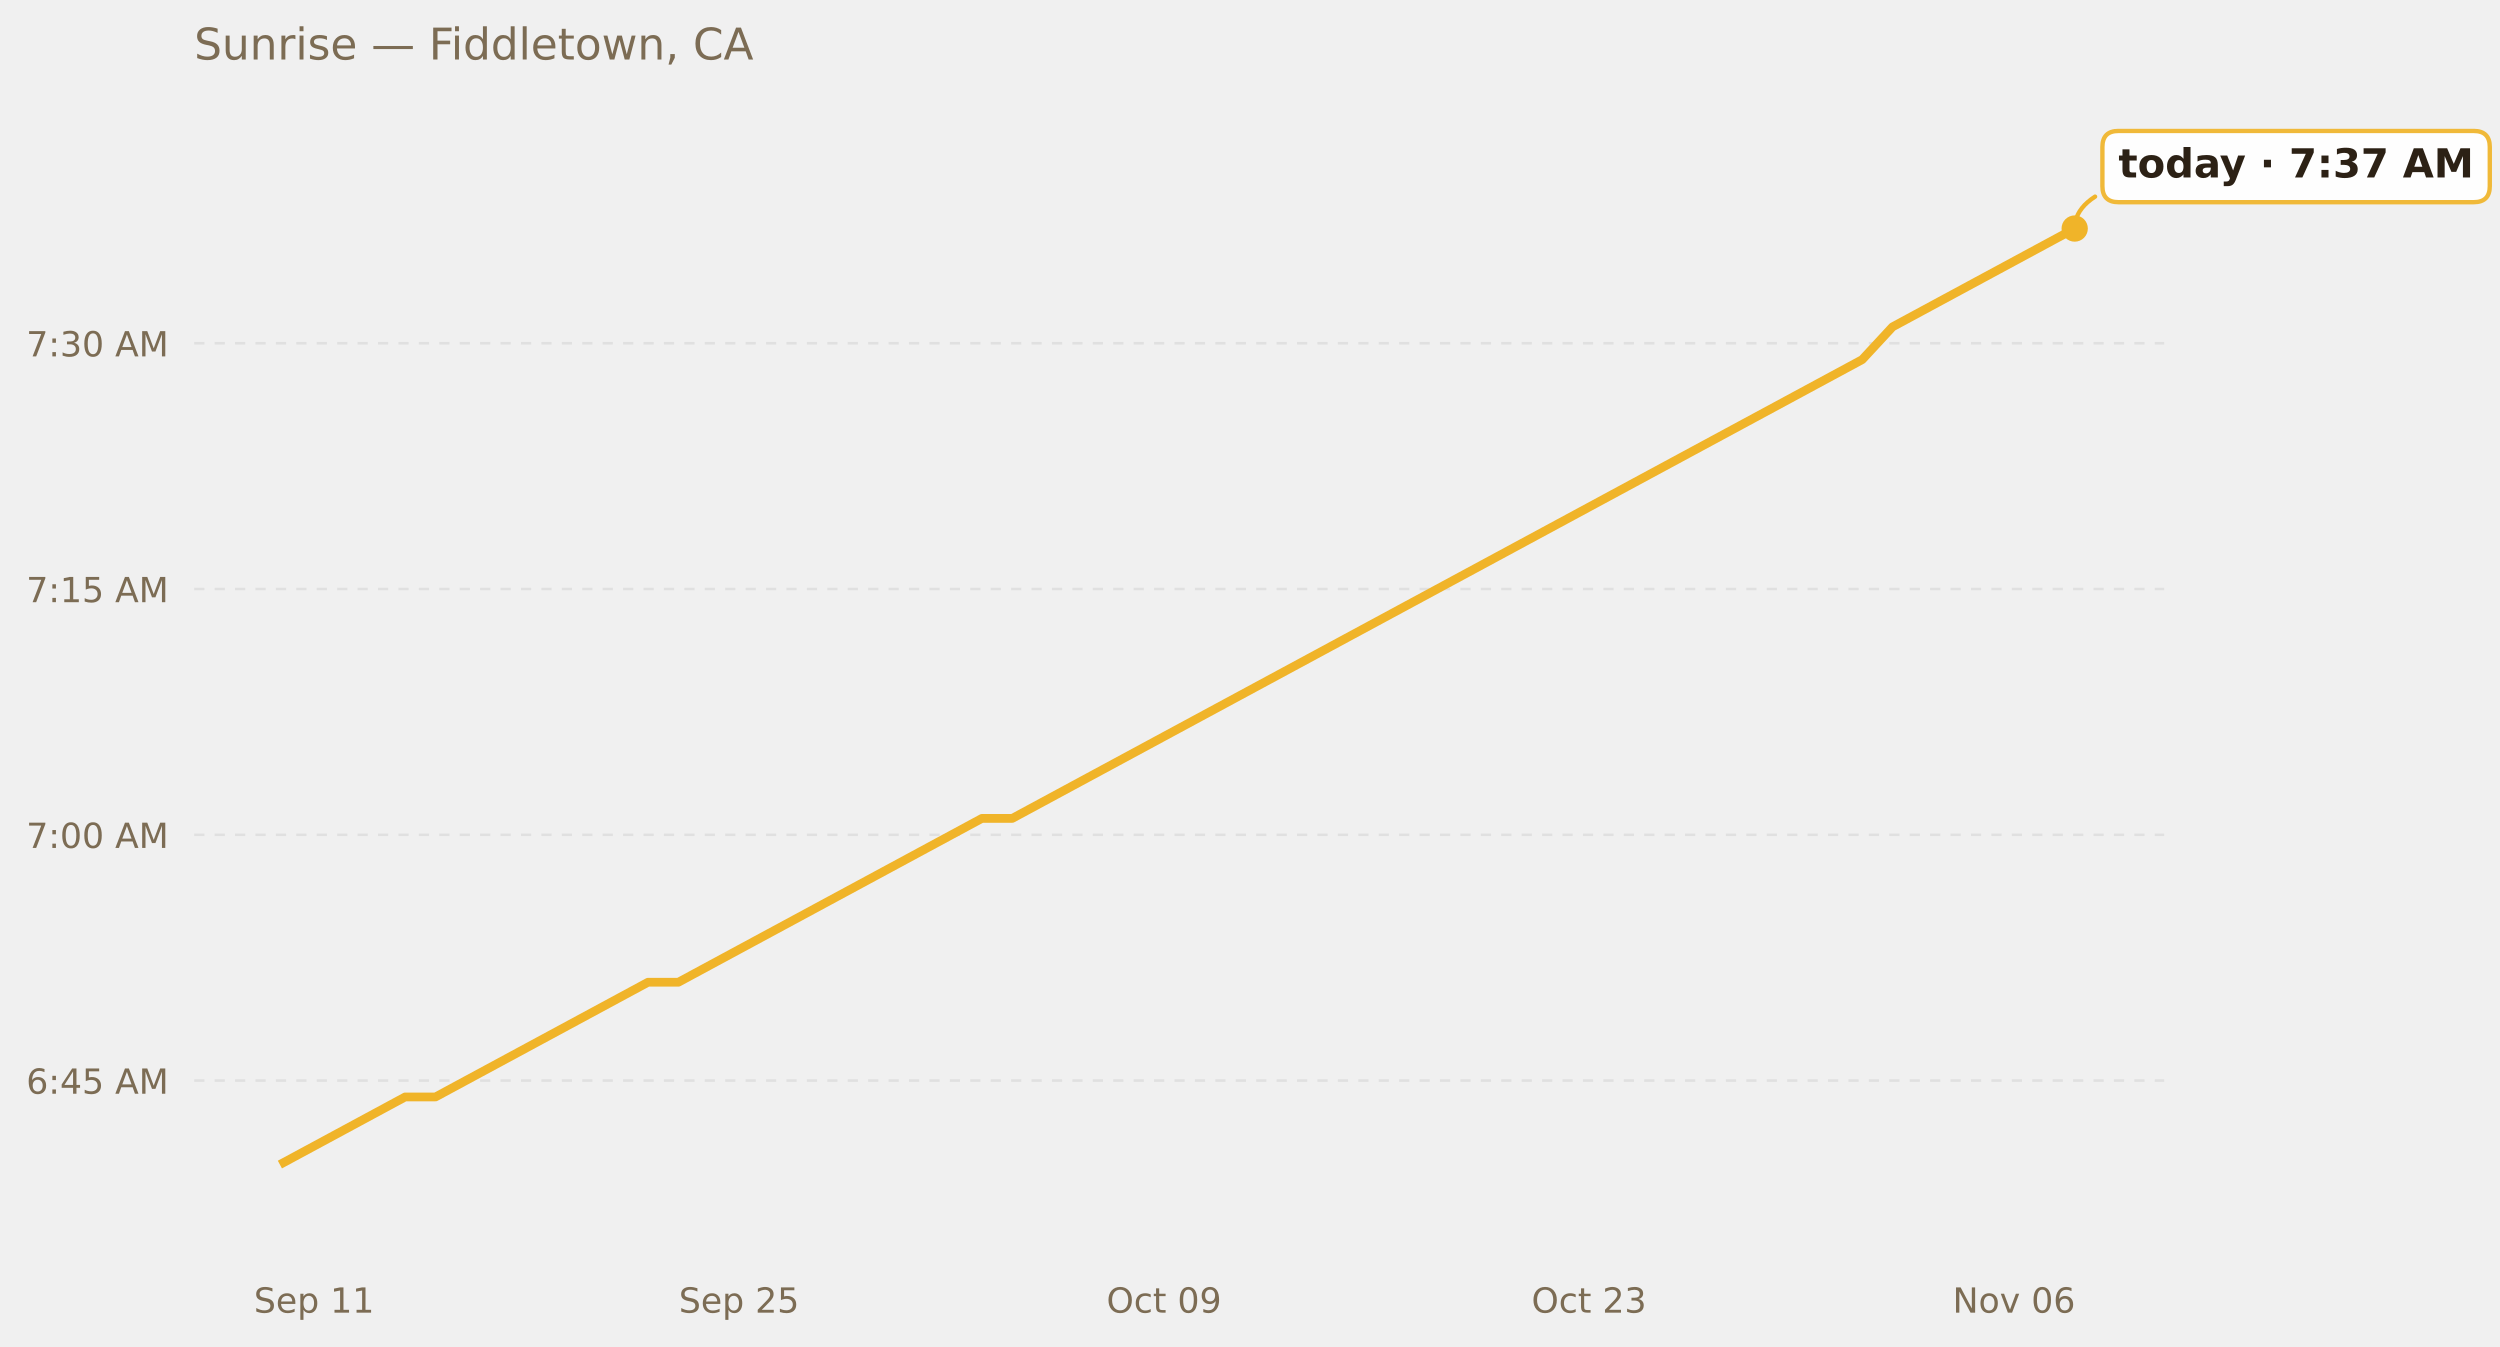
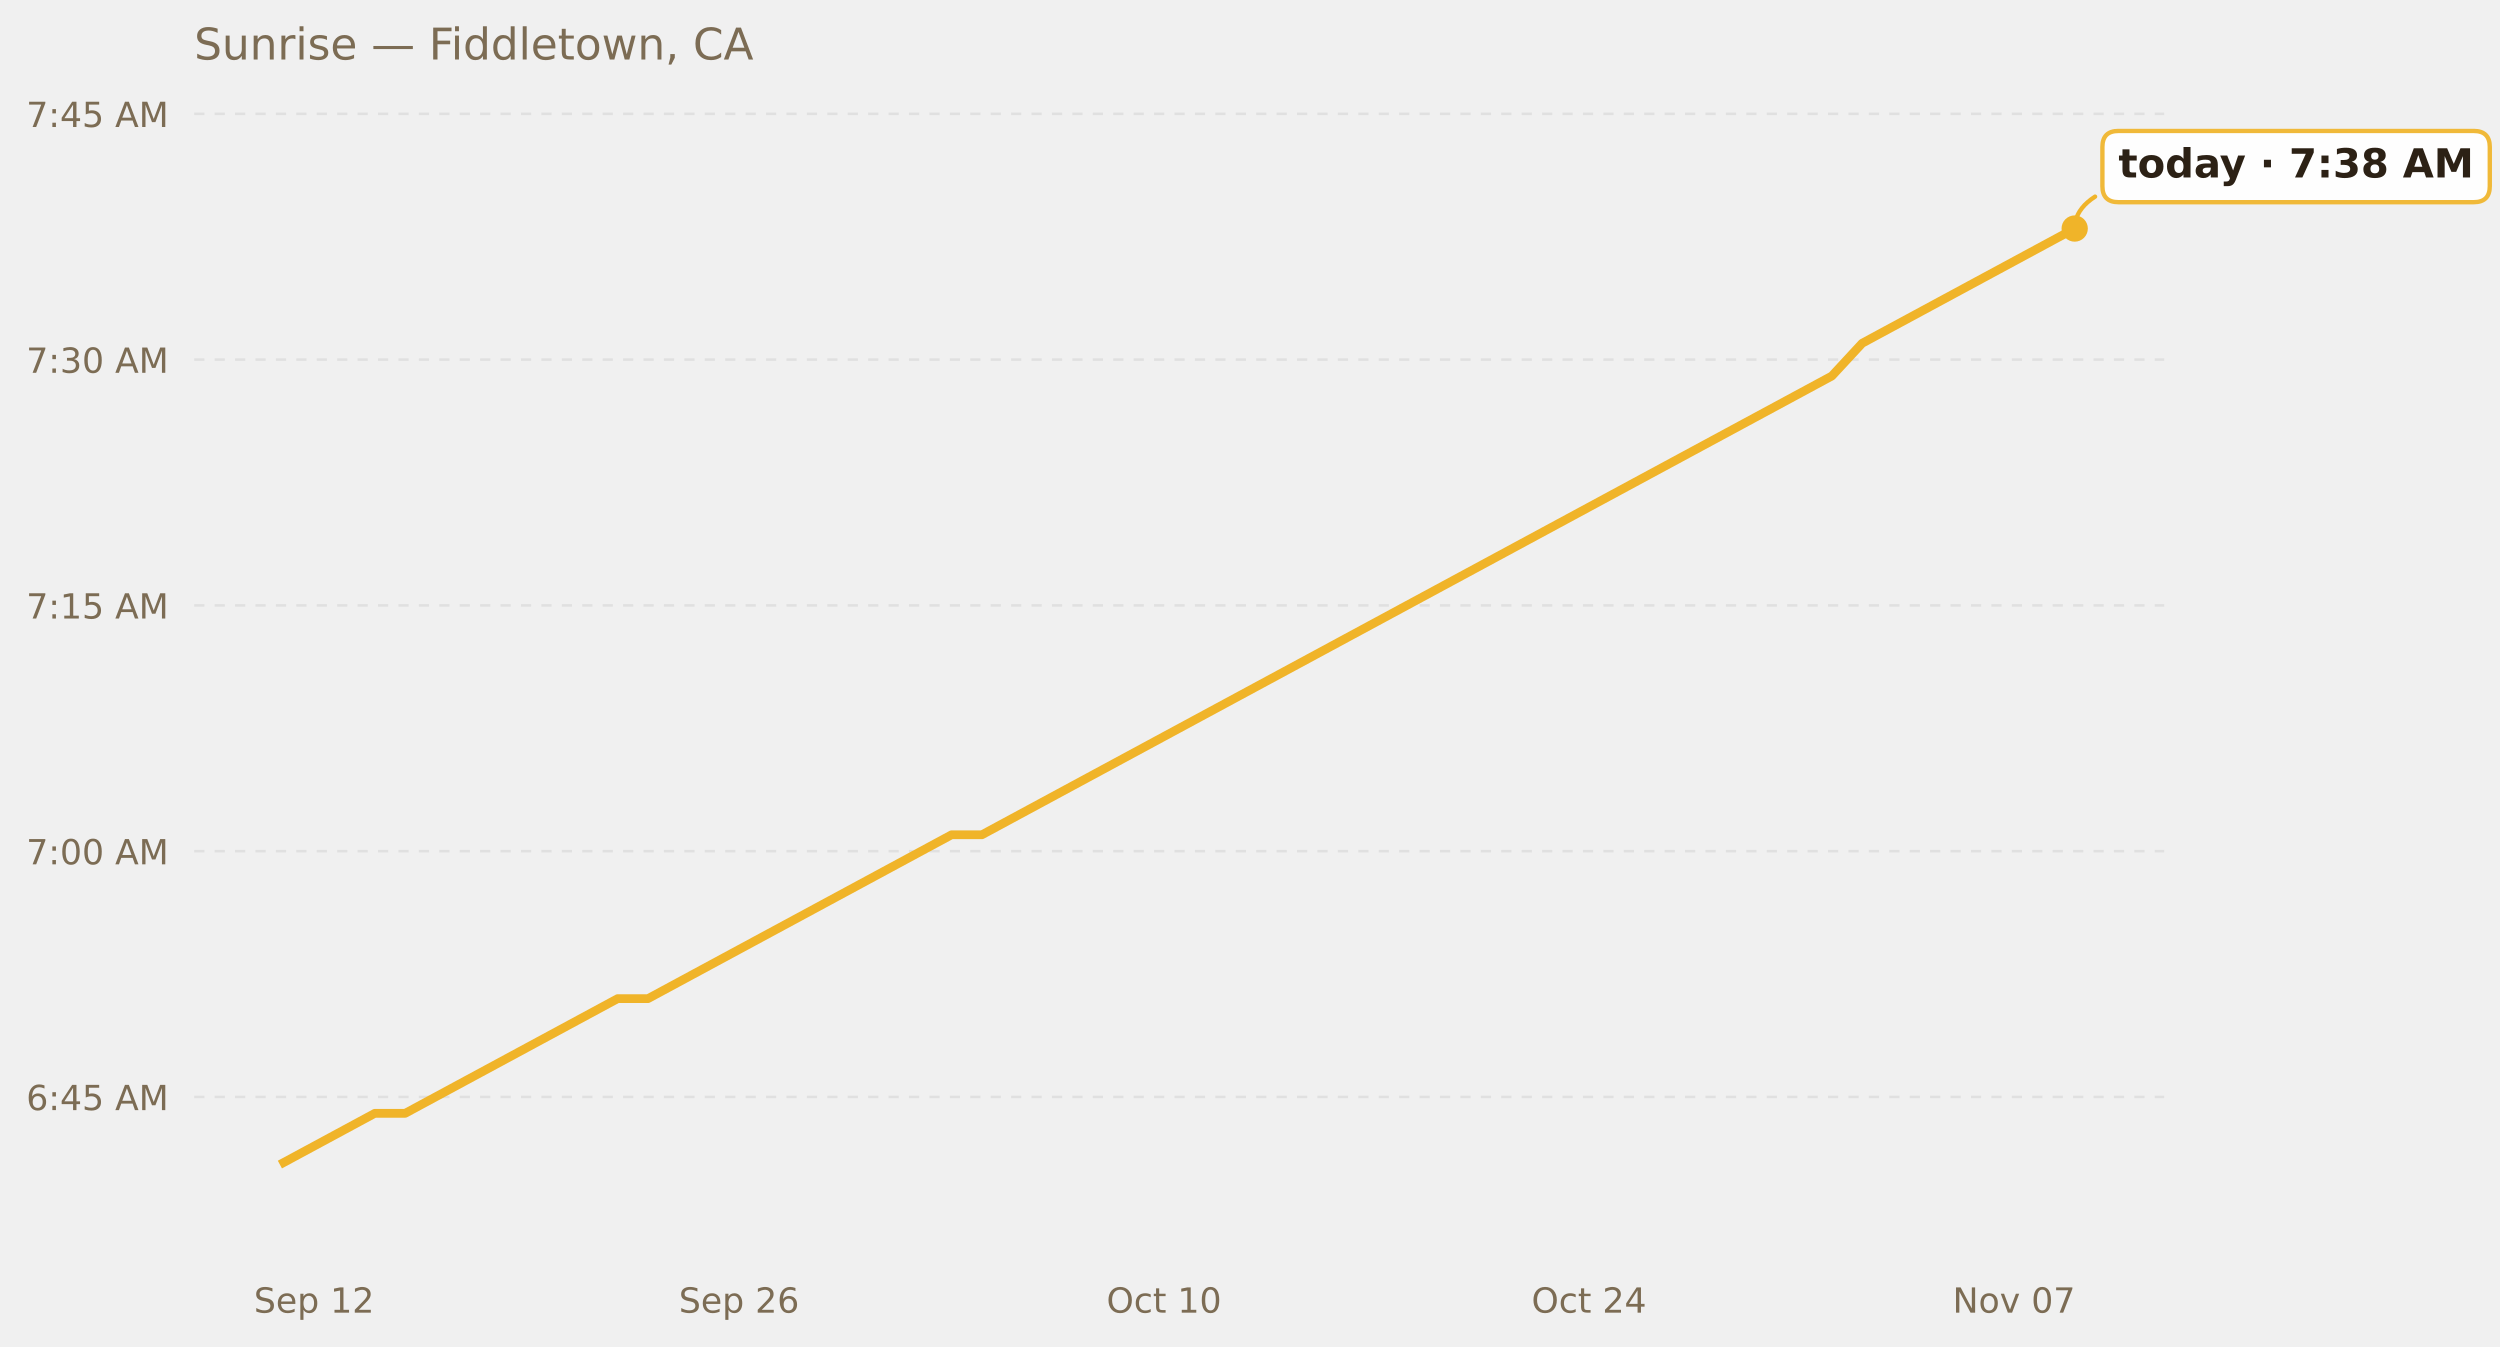
<svg xmlns="http://www.w3.org/2000/svg" xmlns:xlink="http://www.w3.org/1999/xlink" width="685.516pt" height="369.112pt" viewBox="0 0 685.516 369.112" version="1.1">
  <defs>
    <style type="text/css">*{stroke-linejoin: round; stroke-linecap: butt}</style>
  </defs>
  <g id="figure_1">
    <g id="patch_1">
      <path d="M 0 369.112  L 685.516 369.112  L 685.516 0  L 0 0  L 0 369.112  z " style="fill: none; opacity: 0" />
    </g>
    <g id="axes_1">
      <g id="patch_2">
        <path d="M 53.248 345.718  L 593.447 345.718  L 593.447 30.318  L 53.248 30.318  L 53.248 345.718  z " style="fill: none" />
      </g>
      <g id="matplotlib.axis_1">
        <g id="xtick_1">
          <g id="text_1">
            <g style="fill: #7c6c54" transform="translate(69.6183 359.9366) scale(0.095 -0.095)">
              <defs>
                <path id="DejaVuSans-53" d="M 3425 4513  L 3425 3897  Q 3066 4069 2747 4153  Q 2428 4238 2131 4238  Q 1616 4238 1336 4038  Q 1056 3838 1056 3469  Q 1056 3159 1242 3001  Q 1428 2844 1947 2747  L 2328 2669  Q 3034 2534 3370 2195  Q 3706 1856 3706 1288  Q 3706 609 3251 259  Q 2797 -91 1919 -91  Q 1588 -91 1214 -16  Q 841 59 441 206  L 441 856  Q 825 641 1194 531  Q 1563 422 1919 422  Q 2459 422 2753 634  Q 3047 847 3047 1241  Q 3047 1584 2836 1778  Q 2625 1972 2144 2069  L 1759 2144  Q 1053 2284 737 2584  Q 422 2884 422 3419  Q 422 4038 858 4394  Q 1294 4750 2059 4750  Q 2388 4750 2728 4690  Q 3069 4631 3425 4513  z " transform="scale(0.015625)" />
                <path id="DejaVuSans-65" d="M 3597 1894  L 3597 1613  L 953 1613  Q 991 1019 1311 708  Q 1631 397 2203 397  Q 2534 397 2845 478  Q 3156 559 3463 722  L 3463 178  Q 3153 47 2828 -22  Q 2503 -91 2169 -91  Q 1331 -91 842 396  Q 353 884 353 1716  Q 353 2575 817 3079  Q 1281 3584 2069 3584  Q 2775 3584 3186 3129  Q 3597 2675 3597 1894  z M 3022 2063  Q 3016 2534 2758 2815  Q 2500 3097 2075 3097  Q 1594 3097 1305 2825  Q 1016 2553 972 2059  L 3022 2063  z " transform="scale(0.015625)" />
                <path id="DejaVuSans-70" d="M 1159 525  L 1159 -1331  L 581 -1331  L 581 3500  L 1159 3500  L 1159 2969  Q 1341 3281 1617 3432  Q 1894 3584 2278 3584  Q 2916 3584 3314 3078  Q 3713 2572 3713 1747  Q 3713 922 3314 415  Q 2916 -91 2278 -91  Q 1894 -91 1617 61  Q 1341 213 1159 525  z M 3116 1747  Q 3116 2381 2855 2742  Q 2594 3103 2138 3103  Q 1681 3103 1420 2742  Q 1159 2381 1159 1747  Q 1159 1113 1420 752  Q 1681 391 2138 391  Q 2594 391 2855 752  Q 3116 1113 3116 1747  z " transform="scale(0.015625)" />
                <path id="DejaVuSans-20" transform="scale(0.015625)" />
                <path id="DejaVuSans-31" d="M 794 531  L 1825 531  L 1825 4091  L 703 3866  L 703 4441  L 1819 4666  L 2450 4666  L 2450 531  L 3481 531  L 3481 0  L 794 0  L 794 531  z " transform="scale(0.015625)" />
+                 <path id="DejaVuSans-32" d="M 1228 531  L 3431 531  L 3431 0  L 469 0  L 469 531  Q 828 903 1448 1529  Q 2069 2156 2228 2338  Q 2531 2678 2651 2914  Q 2772 3150 2772 3378  Q 2772 3750 2511 3984  Q 2250 4219 1831 4219  Q 1534 4219 1204 4116  Q 875 4013 500 3803  L 500 4441  Q 881 4594 1212 4672  Q 1544 4750 1819 4750  Q 2544 4750 2975 4387  Q 3406 4025 3406 3419  Q 3406 3131 3298 2873  Q 3191 2616 2906 2266  Q 2828 2175 2409 1742  Q 1991 1309 1228 531  z " transform="scale(0.015625)" />
              </defs>
              <use xlink:href="#DejaVuSans-53" />
              <use xlink:href="#DejaVuSans-65" x="63.477" />
              <use xlink:href="#DejaVuSans-70" x="125" />
              <use xlink:href="#DejaVuSans-20" x="188.477" />
              <use xlink:href="#DejaVuSans-31" x="220.264" />
-               <use xlink:href="#DejaVuSans-31" x="283.887" />
+               <use xlink:href="#DejaVuSans-32" x="283.887" />
            </g>
          </g>
        </g>
        <g id="xtick_2">
          <g id="text_2">
            <g style="fill: #7c6c54" transform="translate(186.1481 359.9366) scale(0.095 -0.095)">
              <defs>
-                 <path id="DejaVuSans-32" d="M 1228 531  L 3431 531  L 3431 0  L 469 0  L 469 531  Q 828 903 1448 1529  Q 2069 2156 2228 2338  Q 2531 2678 2651 2914  Q 2772 3150 2772 3378  Q 2772 3750 2511 3984  Q 2250 4219 1831 4219  Q 1534 4219 1204 4116  Q 875 4013 500 3803  L 500 4441  Q 881 4594 1212 4672  Q 1544 4750 1819 4750  Q 2544 4750 2975 4387  Q 3406 4025 3406 3419  Q 3406 3131 3298 2873  Q 3191 2616 2906 2266  Q 2828 2175 2409 1742  Q 1991 1309 1228 531  z " transform="scale(0.015625)" />
-                 <path id="DejaVuSans-35" d="M 691 4666  L 3169 4666  L 3169 4134  L 1269 4134  L 1269 2991  Q 1406 3038 1543 3061  Q 1681 3084 1819 3084  Q 2600 3084 3056 2656  Q 3513 2228 3513 1497  Q 3513 744 3044 326  Q 2575 -91 1722 -91  Q 1428 -91 1123 -41  Q 819 9 494 109  L 494 744  Q 775 591 1075 516  Q 1375 441 1709 441  Q 2250 441 2565 725  Q 2881 1009 2881 1497  Q 2881 1984 2565 2268  Q 2250 2553 1709 2553  Q 1456 2553 1204 2497  Q 953 2441 691 2322  L 691 4666  z " transform="scale(0.015625)" />
+                 <path id="DejaVuSans-36" d="M 2113 2584  Q 1688 2584 1439 2293  Q 1191 2003 1191 1497  Q 1191 994 1439 701  Q 1688 409 2113 409  Q 2538 409 2786 701  Q 3034 994 3034 1497  Q 3034 2003 2786 2293  Q 2538 2584 2113 2584  z M 3366 4563  L 3366 3988  Q 3128 4100 2886 4159  Q 2644 4219 2406 4219  Q 1781 4219 1451 3797  Q 1122 3375 1075 2522  Q 1259 2794 1537 2939  Q 1816 3084 2150 3084  Q 2853 3084 3261 2657  Q 3669 2231 3669 1497  Q 3669 778 3244 343  Q 2819 -91 2113 -91  Q 1303 -91 875 529  Q 447 1150 447 2328  Q 447 3434 972 4092  Q 1497 4750 2381 4750  Q 2619 4750 2861 4703  Q 3103 4656 3366 4563  z " transform="scale(0.015625)" />
              </defs>
              <use xlink:href="#DejaVuSans-53" />
              <use xlink:href="#DejaVuSans-65" x="63.477" />
              <use xlink:href="#DejaVuSans-70" x="125" />
              <use xlink:href="#DejaVuSans-20" x="188.477" />
              <use xlink:href="#DejaVuSans-32" x="220.264" />
-               <use xlink:href="#DejaVuSans-35" x="283.887" />
+               <use xlink:href="#DejaVuSans-36" x="283.887" />
            </g>
          </g>
        </g>
        <g id="xtick_3">
          <g id="text_3">
            <g style="fill: #7c6c54" transform="translate(303.4187 359.9366) scale(0.095 -0.095)">
              <defs>
                <path id="DejaVuSans-4f" d="M 2522 4238  Q 1834 4238 1429 3725  Q 1025 3213 1025 2328  Q 1025 1447 1429 934  Q 1834 422 2522 422  Q 3209 422 3611 934  Q 4013 1447 4013 2328  Q 4013 3213 3611 3725  Q 3209 4238 2522 4238  z M 2522 4750  Q 3503 4750 4090 4092  Q 4678 3434 4678 2328  Q 4678 1225 4090 567  Q 3503 -91 2522 -91  Q 1538 -91 948 565  Q 359 1222 359 2328  Q 359 3434 948 4092  Q 1538 4750 2522 4750  z " transform="scale(0.015625)" />
                <path id="DejaVuSans-63" d="M 3122 3366  L 3122 2828  Q 2878 2963 2633 3030  Q 2388 3097 2138 3097  Q 1578 3097 1268 2742  Q 959 2388 959 1747  Q 959 1106 1268 751  Q 1578 397 2138 397  Q 2388 397 2633 464  Q 2878 531 3122 666  L 3122 134  Q 2881 22 2623 -34  Q 2366 -91 2075 -91  Q 1284 -91 818 406  Q 353 903 353 1747  Q 353 2603 823 3093  Q 1294 3584 2113 3584  Q 2378 3584 2631 3529  Q 2884 3475 3122 3366  z " transform="scale(0.015625)" />
                <path id="DejaVuSans-74" d="M 1172 4494  L 1172 3500  L 2356 3500  L 2356 3053  L 1172 3053  L 1172 1153  Q 1172 725 1289 603  Q 1406 481 1766 481  L 2356 481  L 2356 0  L 1766 0  Q 1100 0 847 248  Q 594 497 594 1153  L 594 3053  L 172 3053  L 172 3500  L 594 3500  L 594 4494  L 1172 4494  z " transform="scale(0.015625)" />
                <path id="DejaVuSans-30" d="M 2034 4250  Q 1547 4250 1301 3770  Q 1056 3291 1056 2328  Q 1056 1369 1301 889  Q 1547 409 2034 409  Q 2525 409 2770 889  Q 3016 1369 3016 2328  Q 3016 3291 2770 3770  Q 2525 4250 2034 4250  z M 2034 4750  Q 2819 4750 3233 4129  Q 3647 3509 3647 2328  Q 3647 1150 3233 529  Q 2819 -91 2034 -91  Q 1250 -91 836 529  Q 422 1150 422 2328  Q 422 3509 836 4129  Q 1250 4750 2034 4750  z " transform="scale(0.015625)" />
-                 <path id="DejaVuSans-39" d="M 703 97  L 703 672  Q 941 559 1184 500  Q 1428 441 1663 441  Q 2288 441 2617 861  Q 2947 1281 2994 2138  Q 2813 1869 2534 1725  Q 2256 1581 1919 1581  Q 1219 1581 811 2004  Q 403 2428 403 3163  Q 403 3881 828 4315  Q 1253 4750 1959 4750  Q 2769 4750 3195 4129  Q 3622 3509 3622 2328  Q 3622 1225 3098 567  Q 2575 -91 1691 -91  Q 1453 -91 1209 -44  Q 966 3 703 97  z M 1959 2075  Q 2384 2075 2632 2365  Q 2881 2656 2881 3163  Q 2881 3666 2632 3958  Q 2384 4250 1959 4250  Q 1534 4250 1286 3958  Q 1038 3666 1038 3163  Q 1038 2656 1286 2365  Q 1534 2075 1959 2075  z " transform="scale(0.015625)" />
              </defs>
              <use xlink:href="#DejaVuSans-4f" />
              <use xlink:href="#DejaVuSans-63" x="78.711" />
              <use xlink:href="#DejaVuSans-74" x="133.691" />
              <use xlink:href="#DejaVuSans-20" x="172.9" />
-               <use xlink:href="#DejaVuSans-30" x="204.688" />
-               <use xlink:href="#DejaVuSans-39" x="268.311" />
+               <use xlink:href="#DejaVuSans-31" x="204.688" />
+               <use xlink:href="#DejaVuSans-30" x="268.311" />
            </g>
          </g>
        </g>
        <g id="xtick_4">
          <g id="text_4">
            <g style="fill: #7c6c54" transform="translate(419.9486 359.9366) scale(0.095 -0.095)">
              <defs>
-                 <path id="DejaVuSans-33" d="M 2597 2516  Q 3050 2419 3304 2112  Q 3559 1806 3559 1356  Q 3559 666 3084 287  Q 2609 -91 1734 -91  Q 1441 -91 1130 -33  Q 819 25 488 141  L 488 750  Q 750 597 1062 519  Q 1375 441 1716 441  Q 2309 441 2620 675  Q 2931 909 2931 1356  Q 2931 1769 2642 2001  Q 2353 2234 1838 2234  L 1294 2234  L 1294 2753  L 1863 2753  Q 2328 2753 2575 2939  Q 2822 3125 2822 3475  Q 2822 3834 2567 4026  Q 2313 4219 1838 4219  Q 1578 4219 1281 4162  Q 984 4106 628 3988  L 628 4550  Q 988 4650 1302 4700  Q 1616 4750 1894 4750  Q 2613 4750 3031 4423  Q 3450 4097 3450 3541  Q 3450 3153 3228 2886  Q 3006 2619 2597 2516  z " transform="scale(0.015625)" />
+                 <path id="DejaVuSans-34" d="M 2419 4116  L 825 1625  L 2419 1625  L 2419 4116  z M 2253 4666  L 3047 4666  L 3047 1625  L 3713 1625  L 3713 1100  L 3047 1100  L 3047 0  L 2419 0  L 2419 1100  L 313 1100  L 313 1709  L 2253 4666  z " transform="scale(0.015625)" />
              </defs>
              <use xlink:href="#DejaVuSans-4f" />
              <use xlink:href="#DejaVuSans-63" x="78.711" />
              <use xlink:href="#DejaVuSans-74" x="133.691" />
              <use xlink:href="#DejaVuSans-20" x="172.9" />
              <use xlink:href="#DejaVuSans-32" x="204.688" />
-               <use xlink:href="#DejaVuSans-33" x="268.311" />
+               <use xlink:href="#DejaVuSans-34" x="268.311" />
            </g>
          </g>
        </g>
        <g id="xtick_5">
          <g id="text_5">
            <g style="fill: #7c6c54" transform="translate(535.42 359.9366) scale(0.095 -0.095)">
              <defs>
                <path id="DejaVuSans-4e" d="M 628 4666  L 1478 4666  L 3547 763  L 3547 4666  L 4159 4666  L 4159 0  L 3309 0  L 1241 3903  L 1241 0  L 628 0  L 628 4666  z " transform="scale(0.015625)" />
                <path id="DejaVuSans-6f" d="M 1959 3097  Q 1497 3097 1228 2736  Q 959 2375 959 1747  Q 959 1119 1226 758  Q 1494 397 1959 397  Q 2419 397 2687 759  Q 2956 1122 2956 1747  Q 2956 2369 2687 2733  Q 2419 3097 1959 3097  z M 1959 3584  Q 2709 3584 3137 3096  Q 3566 2609 3566 1747  Q 3566 888 3137 398  Q 2709 -91 1959 -91  Q 1206 -91 779 398  Q 353 888 353 1747  Q 353 2609 779 3096  Q 1206 3584 1959 3584  z " transform="scale(0.015625)" />
                <path id="DejaVuSans-76" d="M 191 3500  L 800 3500  L 1894 563  L 2988 3500  L 3597 3500  L 2284 0  L 1503 0  L 191 3500  z " transform="scale(0.015625)" />
-                 <path id="DejaVuSans-36" d="M 2113 2584  Q 1688 2584 1439 2293  Q 1191 2003 1191 1497  Q 1191 994 1439 701  Q 1688 409 2113 409  Q 2538 409 2786 701  Q 3034 994 3034 1497  Q 3034 2003 2786 2293  Q 2538 2584 2113 2584  z M 3366 4563  L 3366 3988  Q 3128 4100 2886 4159  Q 2644 4219 2406 4219  Q 1781 4219 1451 3797  Q 1122 3375 1075 2522  Q 1259 2794 1537 2939  Q 1816 3084 2150 3084  Q 2853 3084 3261 2657  Q 3669 2231 3669 1497  Q 3669 778 3244 343  Q 2819 -91 2113 -91  Q 1303 -91 875 529  Q 447 1150 447 2328  Q 447 3434 972 4092  Q 1497 4750 2381 4750  Q 2619 4750 2861 4703  Q 3103 4656 3366 4563  z " transform="scale(0.015625)" />
+                 <path id="DejaVuSans-37" d="M 525 4666  L 3525 4666  L 3525 4397  L 1831 0  L 1172 0  L 2766 4134  L 525 4134  L 525 4666  z " transform="scale(0.015625)" />
              </defs>
              <use xlink:href="#DejaVuSans-4e" />
              <use xlink:href="#DejaVuSans-6f" x="74.805" />
              <use xlink:href="#DejaVuSans-76" x="135.986" />
              <use xlink:href="#DejaVuSans-20" x="195.166" />
              <use xlink:href="#DejaVuSans-30" x="226.953" />
-               <use xlink:href="#DejaVuSans-36" x="290.576" />
+               <use xlink:href="#DejaVuSans-37" x="290.576" />
            </g>
          </g>
        </g>
      </g>
      <g id="matplotlib.axis_2">
        <g id="ytick_1">
          <g id="line2d_1">
-             <path d="M 53.248 296.296  L 593.447 296.296  " clip-path="url(#pda969e6faf)" style="fill: none; stroke-dasharray: 2.8,2.8; stroke-dashoffset: 0; stroke: #e0e0e0; stroke-width: 0.7" />
+             <path d="M 53.248 300.789  L 593.447 300.789  " clip-path="url(#pb653d0d5ef)" style="fill: none; stroke-dasharray: 2.8,2.8; stroke-dashoffset: 0; stroke: #e0e0e0; stroke-width: 0.7" />
          </g>
          <g id="text_6">
-             <g style="fill: #7c6c54" transform="translate(7.2 299.9057) scale(0.095 -0.095)">
+             <g style="fill: #7c6c54" transform="translate(7.2 304.3986) scale(0.095 -0.095)">
              <defs>
                <path id="DejaVuSans-3a" d="M 750 794  L 1409 794  L 1409 0  L 750 0  L 750 794  z M 750 3309  L 1409 3309  L 1409 2516  L 750 2516  L 750 3309  z " transform="scale(0.015625)" />
-                 <path id="DejaVuSans-34" d="M 2419 4116  L 825 1625  L 2419 1625  L 2419 4116  z M 2253 4666  L 3047 4666  L 3047 1625  L 3713 1625  L 3713 1100  L 3047 1100  L 3047 0  L 2419 0  L 2419 1100  L 313 1100  L 313 1709  L 2253 4666  z " transform="scale(0.015625)" />
+                 <path id="DejaVuSans-35" d="M 691 4666  L 3169 4666  L 3169 4134  L 1269 4134  L 1269 2991  Q 1406 3038 1543 3061  Q 1681 3084 1819 3084  Q 2600 3084 3056 2656  Q 3513 2228 3513 1497  Q 3513 744 3044 326  Q 2575 -91 1722 -91  Q 1428 -91 1123 -41  Q 819 9 494 109  L 494 744  Q 775 591 1075 516  Q 1375 441 1709 441  Q 2250 441 2565 725  Q 2881 1009 2881 1497  Q 2881 1984 2565 2268  Q 2250 2553 1709 2553  Q 1456 2553 1204 2497  Q 953 2441 691 2322  L 691 4666  z " transform="scale(0.015625)" />
                <path id="DejaVuSans-41" d="M 2188 4044  L 1331 1722  L 3047 1722  L 2188 4044  z M 1831 4666  L 2547 4666  L 4325 0  L 3669 0  L 3244 1197  L 1141 1197  L 716 0  L 50 0  L 1831 4666  z " transform="scale(0.015625)" />
                <path id="DejaVuSans-4d" d="M 628 4666  L 1569 4666  L 2759 1491  L 3956 4666  L 4897 4666  L 4897 0  L 4281 0  L 4281 4097  L 3078 897  L 2444 897  L 1241 4097  L 1241 0  L 628 0  L 628 4666  z " transform="scale(0.015625)" />
              </defs>
              <use xlink:href="#DejaVuSans-36" />
              <use xlink:href="#DejaVuSans-3a" x="63.623" />
              <use xlink:href="#DejaVuSans-34" x="97.314" />
              <use xlink:href="#DejaVuSans-35" x="160.938" />
              <use xlink:href="#DejaVuSans-20" x="224.561" />
              <use xlink:href="#DejaVuSans-41" x="256.348" />
              <use xlink:href="#DejaVuSans-4d" x="324.756" />
            </g>
          </g>
        </g>
        <g id="ytick_2">
          <g id="line2d_2">
-             <path d="M 53.248 228.903  L 593.447 228.903  " clip-path="url(#pda969e6faf)" style="fill: none; stroke-dasharray: 2.8,2.8; stroke-dashoffset: 0; stroke: #e0e0e0; stroke-width: 0.7" />
+             <path d="M 53.248 233.396  L 593.447 233.396  " clip-path="url(#pb653d0d5ef)" style="fill: none; stroke-dasharray: 2.8,2.8; stroke-dashoffset: 0; stroke: #e0e0e0; stroke-width: 0.7" />
          </g>
          <g id="text_7">
-             <g style="fill: #7c6c54" transform="translate(7.2 232.5126) scale(0.095 -0.095)">
-               <defs>
-                 <path id="DejaVuSans-37" d="M 525 4666  L 3525 4666  L 3525 4397  L 1831 0  L 1172 0  L 2766 4134  L 525 4134  L 525 4666  z " transform="scale(0.015625)" />
-               </defs>
+             <g style="fill: #7c6c54" transform="translate(7.2 237.0054) scale(0.095 -0.095)">
              <use xlink:href="#DejaVuSans-37" />
              <use xlink:href="#DejaVuSans-3a" x="63.623" />
              <use xlink:href="#DejaVuSans-30" x="97.314" />
              <use xlink:href="#DejaVuSans-30" x="160.938" />
              <use xlink:href="#DejaVuSans-20" x="224.561" />
              <use xlink:href="#DejaVuSans-41" x="256.348" />
              <use xlink:href="#DejaVuSans-4d" x="324.756" />
            </g>
          </g>
        </g>
        <g id="ytick_3">
          <g id="line2d_3">
-             <path d="M 53.248 161.51  L 593.447 161.51  " clip-path="url(#pda969e6faf)" style="fill: none; stroke-dasharray: 2.8,2.8; stroke-dashoffset: 0; stroke: #e0e0e0; stroke-width: 0.7" />
+             <path d="M 53.248 166.003  L 593.447 166.003  " clip-path="url(#pb653d0d5ef)" style="fill: none; stroke-dasharray: 2.8,2.8; stroke-dashoffset: 0; stroke: #e0e0e0; stroke-width: 0.7" />
          </g>
          <g id="text_8">
-             <g style="fill: #7c6c54" transform="translate(7.2 165.1194) scale(0.095 -0.095)">
+             <g style="fill: #7c6c54" transform="translate(7.2 169.6123) scale(0.095 -0.095)">
              <use xlink:href="#DejaVuSans-37" />
              <use xlink:href="#DejaVuSans-3a" x="63.623" />
              <use xlink:href="#DejaVuSans-31" x="97.314" />
              <use xlink:href="#DejaVuSans-35" x="160.938" />
              <use xlink:href="#DejaVuSans-20" x="224.561" />
              <use xlink:href="#DejaVuSans-41" x="256.348" />
              <use xlink:href="#DejaVuSans-4d" x="324.756" />
            </g>
          </g>
        </g>
        <g id="ytick_4">
          <g id="line2d_4">
-             <path d="M 53.248 94.117  L 593.447 94.117  " clip-path="url(#pda969e6faf)" style="fill: none; stroke-dasharray: 2.8,2.8; stroke-dashoffset: 0; stroke: #e0e0e0; stroke-width: 0.7" />
+             <path d="M 53.248 98.61  L 593.447 98.61  " clip-path="url(#pb653d0d5ef)" style="fill: none; stroke-dasharray: 2.8,2.8; stroke-dashoffset: 0; stroke: #e0e0e0; stroke-width: 0.7" />
          </g>
          <g id="text_9">
-             <g style="fill: #7c6c54" transform="translate(7.2 97.72624) scale(0.095 -0.095)">
+             <g style="fill: #7c6c54" transform="translate(7.2 102.2191) scale(0.095 -0.095)">
+               <defs>
+                 <path id="DejaVuSans-33" d="M 2597 2516  Q 3050 2419 3304 2112  Q 3559 1806 3559 1356  Q 3559 666 3084 287  Q 2609 -91 1734 -91  Q 1441 -91 1130 -33  Q 819 25 488 141  L 488 750  Q 750 597 1062 519  Q 1375 441 1716 441  Q 2309 441 2620 675  Q 2931 909 2931 1356  Q 2931 1769 2642 2001  Q 2353 2234 1838 2234  L 1294 2234  L 1294 2753  L 1863 2753  Q 2328 2753 2575 2939  Q 2822 3125 2822 3475  Q 2822 3834 2567 4026  Q 2313 4219 1838 4219  Q 1578 4219 1281 4162  Q 984 4106 628 3988  L 628 4550  Q 988 4650 1302 4700  Q 1616 4750 1894 4750  Q 2613 4750 3031 4423  Q 3450 4097 3450 3541  Q 3450 3153 3228 2886  Q 3006 2619 2597 2516  z " transform="scale(0.015625)" />
+               </defs>
              <use xlink:href="#DejaVuSans-37" />
              <use xlink:href="#DejaVuSans-3a" x="63.623" />
              <use xlink:href="#DejaVuSans-33" x="97.314" />
              <use xlink:href="#DejaVuSans-30" x="160.938" />
              <use xlink:href="#DejaVuSans-20" x="224.561" />
              <use xlink:href="#DejaVuSans-41" x="256.348" />
              <use xlink:href="#DejaVuSans-4d" x="324.756" />
            </g>
          </g>
        </g>
-       </g>
-       <g id="line2d_5">
-         <path d="M 77.802 318.761  L 86.126 314.268  L 94.45 309.775  L 102.773 305.282  L 111.097 300.789  L 119.42 300.789  L 127.744 296.296  L 136.067 291.804  L 144.391 287.311  L 152.715 282.818  L 161.038 278.325  L 169.362 273.832  L 177.685 269.339  L 186.009 269.339  L 194.332 264.846  L 202.656 260.353  L 210.979 255.861  L 219.303 251.368  L 227.627 246.875  L 235.95 242.382  L 244.274 237.889  L 252.597 233.396  L 260.921 228.903  L 269.244 224.41  L 277.568 224.41  L 285.891 219.918  L 294.215 215.425  L 302.539 210.932  L 310.862 206.439  L 319.186 201.946  L 327.509 197.453  L 335.833 192.96  L 344.156 188.467  L 352.48 183.975  L 360.804 179.482  L 369.127 174.989  L 377.451 170.496  L 385.774 166.003  L 394.098 161.51  L 402.421 157.017  L 410.745 152.524  L 419.068 148.032  L 427.392 143.539  L 435.716 139.046  L 444.039 134.553  L 452.363 130.06  L 460.686 125.567  L 469.01 121.074  L 477.333 116.581  L 485.657 112.088  L 493.981 107.596  L 502.304 103.103  L 510.628 98.61  L 518.951 89.624  L 527.275 85.131  L 535.598 80.638  L 543.922 76.145  L 552.245 71.653  L 560.569 67.16  L 568.893 62.667  " clip-path="url(#pda969e6faf)" style="fill: none; stroke: #f0b429; stroke-width: 2.4; stroke-linecap: square" />
+         <g id="ytick_5">
+           <g id="line2d_5">
+             <path d="M 53.248 31.217  L 593.447 31.217  " clip-path="url(#pb653d0d5ef)" style="fill: none; stroke-dasharray: 2.8,2.8; stroke-dashoffset: 0; stroke: #e0e0e0; stroke-width: 0.7" />
+           </g>
+           <g id="text_10">
+             <g style="fill: #7c6c54" transform="translate(7.2 34.82596) scale(0.095 -0.095)">
+               <use xlink:href="#DejaVuSans-37" />
+               <use xlink:href="#DejaVuSans-3a" x="63.623" />
+               <use xlink:href="#DejaVuSans-34" x="97.314" />
+               <use xlink:href="#DejaVuSans-35" x="160.938" />
+               <use xlink:href="#DejaVuSans-20" x="224.561" />
+               <use xlink:href="#DejaVuSans-41" x="256.348" />
+               <use xlink:href="#DejaVuSans-4d" x="324.756" />
+             </g>
+           </g>
+         </g>
+       </g>
+       <g id="line2d_6">
+         <path d="M 77.802 318.761  L 86.126 314.268  L 94.45 309.775  L 102.773 305.282  L 111.097 305.282  L 119.42 300.789  L 127.744 296.296  L 136.067 291.804  L 144.391 287.311  L 152.715 282.818  L 161.038 278.325  L 169.362 273.832  L 177.685 273.832  L 186.009 269.339  L 194.332 264.846  L 202.656 260.353  L 210.979 255.861  L 219.303 251.368  L 227.627 246.875  L 235.95 242.382  L 244.274 237.889  L 252.597 233.396  L 260.921 228.903  L 269.244 228.903  L 277.568 224.41  L 285.891 219.918  L 294.215 215.425  L 302.539 210.932  L 310.862 206.439  L 319.186 201.946  L 327.509 197.453  L 335.833 192.96  L 344.156 188.467  L 352.48 183.975  L 360.804 179.482  L 369.127 174.989  L 377.451 170.496  L 385.774 166.003  L 394.098 161.51  L 402.421 157.017  L 410.745 152.524  L 419.068 148.032  L 427.392 143.539  L 435.716 139.046  L 444.039 134.553  L 452.363 130.06  L 460.686 125.567  L 469.01 121.074  L 477.333 116.581  L 485.657 112.088  L 493.981 107.596  L 502.304 103.103  L 510.628 94.117  L 518.951 89.624  L 527.275 85.131  L 535.598 80.638  L 543.922 76.145  L 552.245 71.653  L 560.569 67.16  L 568.893 62.667  " clip-path="url(#pb653d0d5ef)" style="fill: none; stroke: #f0b429; stroke-width: 2.4; stroke-linecap: square" />
      </g>
      <g id="patch_3">
        <path d="M 574.481 53.92  Q 570.003 56.798 569.113 60.68  " style="fill: none; stroke: #f0b429; stroke-width: 1.2; stroke-linecap: round" />
      </g>
-       <g id="text_10">
+       <g id="text_11">
        <g id="patch_4">
          <path d="M 580.893 55.44  L 678.316 55.44  Q 682.716 55.44 682.716 51.04  L 682.716 40.309  Q 682.716 35.909 678.316 35.909  L 580.893 35.909  Q 576.493 35.909 576.493 40.309  L 576.493 51.04  Q 576.493 55.44 580.893 55.44  z " style="fill: #ffffff; opacity: 0.92; stroke: #f0b429; stroke-width: 1.2; stroke-linejoin: miter" />
        </g>
        <g style="fill: #2c2115" transform="translate(580.8926 48.66684) scale(0.11 -0.11)">
          <defs>
            <path id="DejaVuSans-Bold-74" d="M 1759 4494  L 1759 3500  L 2913 3500  L 2913 2700  L 1759 2700  L 1759 1216  Q 1759 972 1856 886  Q 1953 800 2241 800  L 2816 800  L 2816 0  L 1856 0  Q 1194 0 917 276  Q 641 553 641 1216  L 641 2700  L 84 2700  L 84 3500  L 641 3500  L 641 4494  L 1759 4494  z " transform="scale(0.015625)" />
            <path id="DejaVuSans-Bold-6f" d="M 2203 2784  Q 1831 2784 1636 2517  Q 1441 2250 1441 1747  Q 1441 1244 1636 976  Q 1831 709 2203 709  Q 2569 709 2762 976  Q 2956 1244 2956 1747  Q 2956 2250 2762 2517  Q 2569 2784 2203 2784  z M 2203 3584  Q 3106 3584 3614 3096  Q 4122 2609 4122 1747  Q 4122 884 3614 396  Q 3106 -91 2203 -91  Q 1297 -91 786 396  Q 275 884 275 1747  Q 275 2609 786 3096  Q 1297 3584 2203 3584  z " transform="scale(0.015625)" />
            <path id="DejaVuSans-Bold-64" d="M 2919 2988  L 2919 4863  L 4044 4863  L 4044 0  L 2919 0  L 2919 506  Q 2688 197 2409 53  Q 2131 -91 1766 -91  Q 1119 -91 703 423  Q 288 938 288 1747  Q 288 2556 703 3070  Q 1119 3584 1766 3584  Q 2128 3584 2408 3439  Q 2688 3294 2919 2988  z M 2181 722  Q 2541 722 2730 984  Q 2919 1247 2919 1747  Q 2919 2247 2730 2509  Q 2541 2772 2181 2772  Q 1825 2772 1636 2509  Q 1447 2247 1447 1747  Q 1447 1247 1636 984  Q 1825 722 2181 722  z " transform="scale(0.015625)" />
            <path id="DejaVuSans-Bold-61" d="M 2106 1575  Q 1756 1575 1579 1456  Q 1403 1338 1403 1106  Q 1403 894 1545 773  Q 1688 653 1941 653  Q 2256 653 2472 879  Q 2688 1106 2688 1447  L 2688 1575  L 2106 1575  z M 3816 1997  L 3816 0  L 2688 0  L 2688 519  Q 2463 200 2181 54  Q 1900 -91 1497 -91  Q 953 -91 614 226  Q 275 544 275 1050  Q 275 1666 698 1953  Q 1122 2241 2028 2241  L 2688 2241  L 2688 2328  Q 2688 2594 2478 2717  Q 2269 2841 1825 2841  Q 1466 2841 1156 2769  Q 847 2697 581 2553  L 581 3406  Q 941 3494 1303 3539  Q 1666 3584 2028 3584  Q 2975 3584 3395 3211  Q 3816 2838 3816 1997  z " transform="scale(0.015625)" />
            <path id="DejaVuSans-Bold-79" d="M 78 3500  L 1197 3500  L 2138 1125  L 2938 3500  L 4056 3500  L 2584 -331  Q 2363 -916 2067 -1148  Q 1772 -1381 1288 -1381  L 641 -1381  L 641 -647  L 991 -647  Q 1275 -647 1404 -556  Q 1534 -466 1606 -231  L 1638 -134  L 78 3500  z " transform="scale(0.015625)" />
            <path id="DejaVuSans-Bold-20" transform="scale(0.015625)" />
            <path id="DejaVuSans-Bold-b7" d="M 653 2828  L 1778 2828  L 1778 1619  L 653 1619  L 653 2828  z " transform="scale(0.015625)" />
            <path id="DejaVuSans-Bold-37" d="M 428 4666  L 3944 4666  L 3944 3988  L 2125 0  L 953 0  L 2675 3781  L 428 3781  L 428 4666  z " transform="scale(0.015625)" />
            <path id="DejaVuSans-Bold-3a" d="M 716 3500  L 1844 3500  L 1844 2291  L 716 2291  L 716 3500  z M 716 1209  L 1844 1209  L 1844 0  L 716 0  L 716 1209  z " transform="scale(0.015625)" />
            <path id="DejaVuSans-Bold-33" d="M 2981 2516  Q 3453 2394 3698 2092  Q 3944 1791 3944 1325  Q 3944 631 3412 270  Q 2881 -91 1863 -91  Q 1503 -91 1142 -33  Q 781 25 428 141  L 428 1069  Q 766 900 1098 814  Q 1431 728 1753 728  Q 2231 728 2486 893  Q 2741 1059 2741 1369  Q 2741 1688 2480 1852  Q 2219 2016 1709 2016  L 1228 2016  L 1228 2791  L 1734 2791  Q 2188 2791 2409 2933  Q 2631 3075 2631 3366  Q 2631 3634 2415 3781  Q 2200 3928 1806 3928  Q 1516 3928 1219 3862  Q 922 3797 628 3669  L 628 4550  Q 984 4650 1334 4700  Q 1684 4750 2022 4750  Q 2931 4750 3382 4451  Q 3834 4153 3834 3553  Q 3834 3144 3618 2883  Q 3403 2622 2981 2516  z " transform="scale(0.015625)" />
+             <path id="DejaVuSans-Bold-38" d="M 2228 2088  Q 1891 2088 1709 1903  Q 1528 1719 1528 1375  Q 1528 1031 1709 848  Q 1891 666 2228 666  Q 2563 666 2741 848  Q 2919 1031 2919 1375  Q 2919 1722 2741 1905  Q 2563 2088 2228 2088  z M 1350 2484  Q 925 2613 709 2878  Q 494 3144 494 3541  Q 494 4131 934 4440  Q 1375 4750 2228 4750  Q 3075 4750 3515 4442  Q 3956 4134 3956 3541  Q 3956 3144 3739 2878  Q 3522 2613 3097 2484  Q 3572 2353 3814 2058  Q 4056 1763 4056 1313  Q 4056 619 3595 264  Q 3134 -91 2228 -91  Q 1319 -91 855 264  Q 391 619 391 1313  Q 391 1763 633 2058  Q 875 2353 1350 2484  z M 1631 3419  Q 1631 3141 1786 2991  Q 1941 2841 2228 2841  Q 2509 2841 2662 2991  Q 2816 3141 2816 3419  Q 2816 3697 2662 3845  Q 2509 3994 2228 3994  Q 1941 3994 1786 3844  Q 1631 3694 1631 3419  z " transform="scale(0.015625)" />
            <path id="DejaVuSans-Bold-41" d="M 3419 850  L 1538 850  L 1241 0  L 31 0  L 1759 4666  L 3194 4666  L 4922 0  L 3713 0  L 3419 850  z M 1838 1716  L 3116 1716  L 2478 3572  L 1838 1716  z " transform="scale(0.015625)" />
            <path id="DejaVuSans-Bold-4d" d="M 588 4666  L 2119 4666  L 3181 2169  L 4250 4666  L 5778 4666  L 5778 0  L 4641 0  L 4641 3413  L 3566 897  L 2803 897  L 1728 3413  L 1728 0  L 588 0  L 588 4666  z " transform="scale(0.015625)" />
          </defs>
          <use xlink:href="#DejaVuSans-Bold-74" />
          <use xlink:href="#DejaVuSans-Bold-6f" x="47.803" />
          <use xlink:href="#DejaVuSans-Bold-64" x="116.504" />
          <use xlink:href="#DejaVuSans-Bold-61" x="188.086" />
          <use xlink:href="#DejaVuSans-Bold-79" x="252.441" />
          <use xlink:href="#DejaVuSans-Bold-20" x="317.627" />
          <use xlink:href="#DejaVuSans-Bold-b7" x="352.441" />
          <use xlink:href="#DejaVuSans-Bold-20" x="390.43" />
          <use xlink:href="#DejaVuSans-Bold-37" x="425.244" />
          <use xlink:href="#DejaVuSans-Bold-3a" x="494.824" />
          <use xlink:href="#DejaVuSans-Bold-33" x="534.814" />
-           <use xlink:href="#DejaVuSans-Bold-37" x="604.395" />
+           <use xlink:href="#DejaVuSans-Bold-38" x="604.395" />
          <use xlink:href="#DejaVuSans-Bold-20" x="673.975" />
          <use xlink:href="#DejaVuSans-Bold-41" x="708.789" />
          <use xlink:href="#DejaVuSans-Bold-4d" x="786.182" />
        </g>
      </g>
-       <g id="text_11">
+       <g id="text_12">
        <g style="fill: #7c6c54" transform="translate(53.24797 16.31812) scale(0.12 -0.12)">
          <defs>
            <path id="DejaVuSans-75" d="M 544 1381  L 544 3500  L 1119 3500  L 1119 1403  Q 1119 906 1312 657  Q 1506 409 1894 409  Q 2359 409 2629 706  Q 2900 1003 2900 1516  L 2900 3500  L 3475 3500  L 3475 0  L 2900 0  L 2900 538  Q 2691 219 2414 64  Q 2138 -91 1772 -91  Q 1169 -91 856 284  Q 544 659 544 1381  z M 1991 3584  L 1991 3584  z " transform="scale(0.015625)" />
            <path id="DejaVuSans-6e" d="M 3513 2113  L 3513 0  L 2938 0  L 2938 2094  Q 2938 2591 2744 2837  Q 2550 3084 2163 3084  Q 1697 3084 1428 2787  Q 1159 2491 1159 1978  L 1159 0  L 581 0  L 581 3500  L 1159 3500  L 1159 2956  Q 1366 3272 1645 3428  Q 1925 3584 2291 3584  Q 2894 3584 3203 3211  Q 3513 2838 3513 2113  z " transform="scale(0.015625)" />
            <path id="DejaVuSans-72" d="M 2631 2963  Q 2534 3019 2420 3045  Q 2306 3072 2169 3072  Q 1681 3072 1420 2755  Q 1159 2438 1159 1844  L 1159 0  L 581 0  L 581 3500  L 1159 3500  L 1159 2956  Q 1341 3275 1631 3429  Q 1922 3584 2338 3584  Q 2397 3584 2469 3576  Q 2541 3569 2628 3553  L 2631 2963  z " transform="scale(0.015625)" />
            <path id="DejaVuSans-69" d="M 603 3500  L 1178 3500  L 1178 0  L 603 0  L 603 3500  z M 603 4863  L 1178 4863  L 1178 4134  L 603 4134  L 603 4863  z " transform="scale(0.015625)" />
            <path id="DejaVuSans-73" d="M 2834 3397  L 2834 2853  Q 2591 2978 2328 3040  Q 2066 3103 1784 3103  Q 1356 3103 1142 2972  Q 928 2841 928 2578  Q 928 2378 1081 2264  Q 1234 2150 1697 2047  L 1894 2003  Q 2506 1872 2764 1633  Q 3022 1394 3022 966  Q 3022 478 2636 193  Q 2250 -91 1575 -91  Q 1294 -91 989 -36  Q 684 19 347 128  L 347 722  Q 666 556 975 473  Q 1284 391 1588 391  Q 1994 391 2212 530  Q 2431 669 2431 922  Q 2431 1156 2273 1281  Q 2116 1406 1581 1522  L 1381 1569  Q 847 1681 609 1914  Q 372 2147 372 2553  Q 372 3047 722 3315  Q 1072 3584 1716 3584  Q 2034 3584 2315 3537  Q 2597 3491 2834 3397  z " transform="scale(0.015625)" />
            <path id="DejaVuSans-2014" d="M 313 1978  L 6088 1978  L 6088 1528  L 313 1528  L 313 1978  z " transform="scale(0.015625)" />
            <path id="DejaVuSans-46" d="M 628 4666  L 3309 4666  L 3309 4134  L 1259 4134  L 1259 2759  L 3109 2759  L 3109 2228  L 1259 2228  L 1259 0  L 628 0  L 628 4666  z " transform="scale(0.015625)" />
            <path id="DejaVuSans-64" d="M 2906 2969  L 2906 4863  L 3481 4863  L 3481 0  L 2906 0  L 2906 525  Q 2725 213 2448 61  Q 2172 -91 1784 -91  Q 1150 -91 751 415  Q 353 922 353 1747  Q 353 2572 751 3078  Q 1150 3584 1784 3584  Q 2172 3584 2448 3432  Q 2725 3281 2906 2969  z M 947 1747  Q 947 1113 1208 752  Q 1469 391 1925 391  Q 2381 391 2643 752  Q 2906 1113 2906 1747  Q 2906 2381 2643 2742  Q 2381 3103 1925 3103  Q 1469 3103 1208 2742  Q 947 2381 947 1747  z " transform="scale(0.015625)" />
            <path id="DejaVuSans-6c" d="M 603 4863  L 1178 4863  L 1178 0  L 603 0  L 603 4863  z " transform="scale(0.015625)" />
            <path id="DejaVuSans-77" d="M 269 3500  L 844 3500  L 1563 769  L 2278 3500  L 2956 3500  L 3675 769  L 4391 3500  L 4966 3500  L 4050 0  L 3372 0  L 2619 2869  L 1863 0  L 1184 0  L 269 3500  z " transform="scale(0.015625)" />
            <path id="DejaVuSans-2c" d="M 750 794  L 1409 794  L 1409 256  L 897 -744  L 494 -744  L 750 256  L 750 794  z " transform="scale(0.015625)" />
            <path id="DejaVuSans-43" d="M 4122 4306  L 4122 3641  Q 3803 3938 3442 4084  Q 3081 4231 2675 4231  Q 1875 4231 1450 3742  Q 1025 3253 1025 2328  Q 1025 1406 1450 917  Q 1875 428 2675 428  Q 3081 428 3442 575  Q 3803 722 4122 1019  L 4122 359  Q 3791 134 3420 21  Q 3050 -91 2638 -91  Q 1578 -91 968 557  Q 359 1206 359 2328  Q 359 3453 968 4101  Q 1578 4750 2638 4750  Q 3056 4750 3426 4639  Q 3797 4528 4122 4306  z " transform="scale(0.015625)" />
          </defs>
          <use xlink:href="#DejaVuSans-53" />
          <use xlink:href="#DejaVuSans-75" x="63.477" />
          <use xlink:href="#DejaVuSans-6e" x="126.855" />
          <use xlink:href="#DejaVuSans-72" x="190.234" />
          <use xlink:href="#DejaVuSans-69" x="231.348" />
          <use xlink:href="#DejaVuSans-73" x="259.131" />
          <use xlink:href="#DejaVuSans-65" x="311.23" />
          <use xlink:href="#DejaVuSans-20" x="372.754" />
          <use xlink:href="#DejaVuSans-2014" x="404.541" />
          <use xlink:href="#DejaVuSans-20" x="504.541" />
          <use xlink:href="#DejaVuSans-46" x="536.328" />
          <use xlink:href="#DejaVuSans-69" x="586.598" />
          <use xlink:href="#DejaVuSans-64" x="614.381" />
          <use xlink:href="#DejaVuSans-64" x="677.857" />
          <use xlink:href="#DejaVuSans-6c" x="741.334" />
          <use xlink:href="#DejaVuSans-65" x="769.117" />
          <use xlink:href="#DejaVuSans-74" x="830.641" />
          <use xlink:href="#DejaVuSans-6f" x="869.85" />
          <use xlink:href="#DejaVuSans-77" x="931.031" />
          <use xlink:href="#DejaVuSans-6e" x="1012.818" />
          <use xlink:href="#DejaVuSans-2c" x="1076.197" />
          <use xlink:href="#DejaVuSans-20" x="1107.984" />
          <use xlink:href="#DejaVuSans-43" x="1139.771" />
          <use xlink:href="#DejaVuSans-41" x="1209.596" />
        </g>
      </g>
      <g id="PathCollection_1">
        <defs>
-           <path id="m053d5b0410" d="M 0 3.606  C 0.956 3.606 1.873 3.226 2.55 2.55  C 3.226 1.873 3.606 0.956 3.606 0  C 3.606 -0.956 3.226 -1.873 2.55 -2.55  C 1.873 -3.226 0.956 -3.606 0 -3.606  C -0.956 -3.606 -1.873 -3.226 -2.55 -2.55  C -3.226 -1.873 -3.606 -0.956 -3.606 0  C -3.606 0.956 -3.226 1.873 -2.55 2.55  C -1.873 3.226 -0.956 3.606 0 3.606  z " />
+           <path id="m0c3603944a" d="M 0 3.606  C 0.956 3.606 1.873 3.226 2.55 2.55  C 3.226 1.873 3.606 0.956 3.606 0  C 3.606 -0.956 3.226 -1.873 2.55 -2.55  C 1.873 -3.226 0.956 -3.606 0 -3.606  C -0.956 -3.606 -1.873 -3.226 -2.55 -2.55  C -3.226 -1.873 -3.606 -0.956 -3.606 0  C -3.606 0.956 -3.226 1.873 -2.55 2.55  C -1.873 3.226 -0.956 3.606 0 3.606  z " />
        </defs>
-         <g clip-path="url(#pda969e6faf)">
-           <use xlink:href="#m053d5b0410" x="568.893" y="62.667" style="fill: #f0b429" />
+         <g clip-path="url(#pb653d0d5ef)">
+           <use xlink:href="#m0c3603944a" x="568.893" y="62.667" style="fill: #f0b429" />
        </g>
      </g>
    </g>
  </g>
  <defs>
-     <clipPath id="pda969e6faf">
+     <clipPath id="pb653d0d5ef">
      <rect x="53.248" y="30.318" width="540.199" height="315.4" />
    </clipPath>
  </defs>
</svg>
